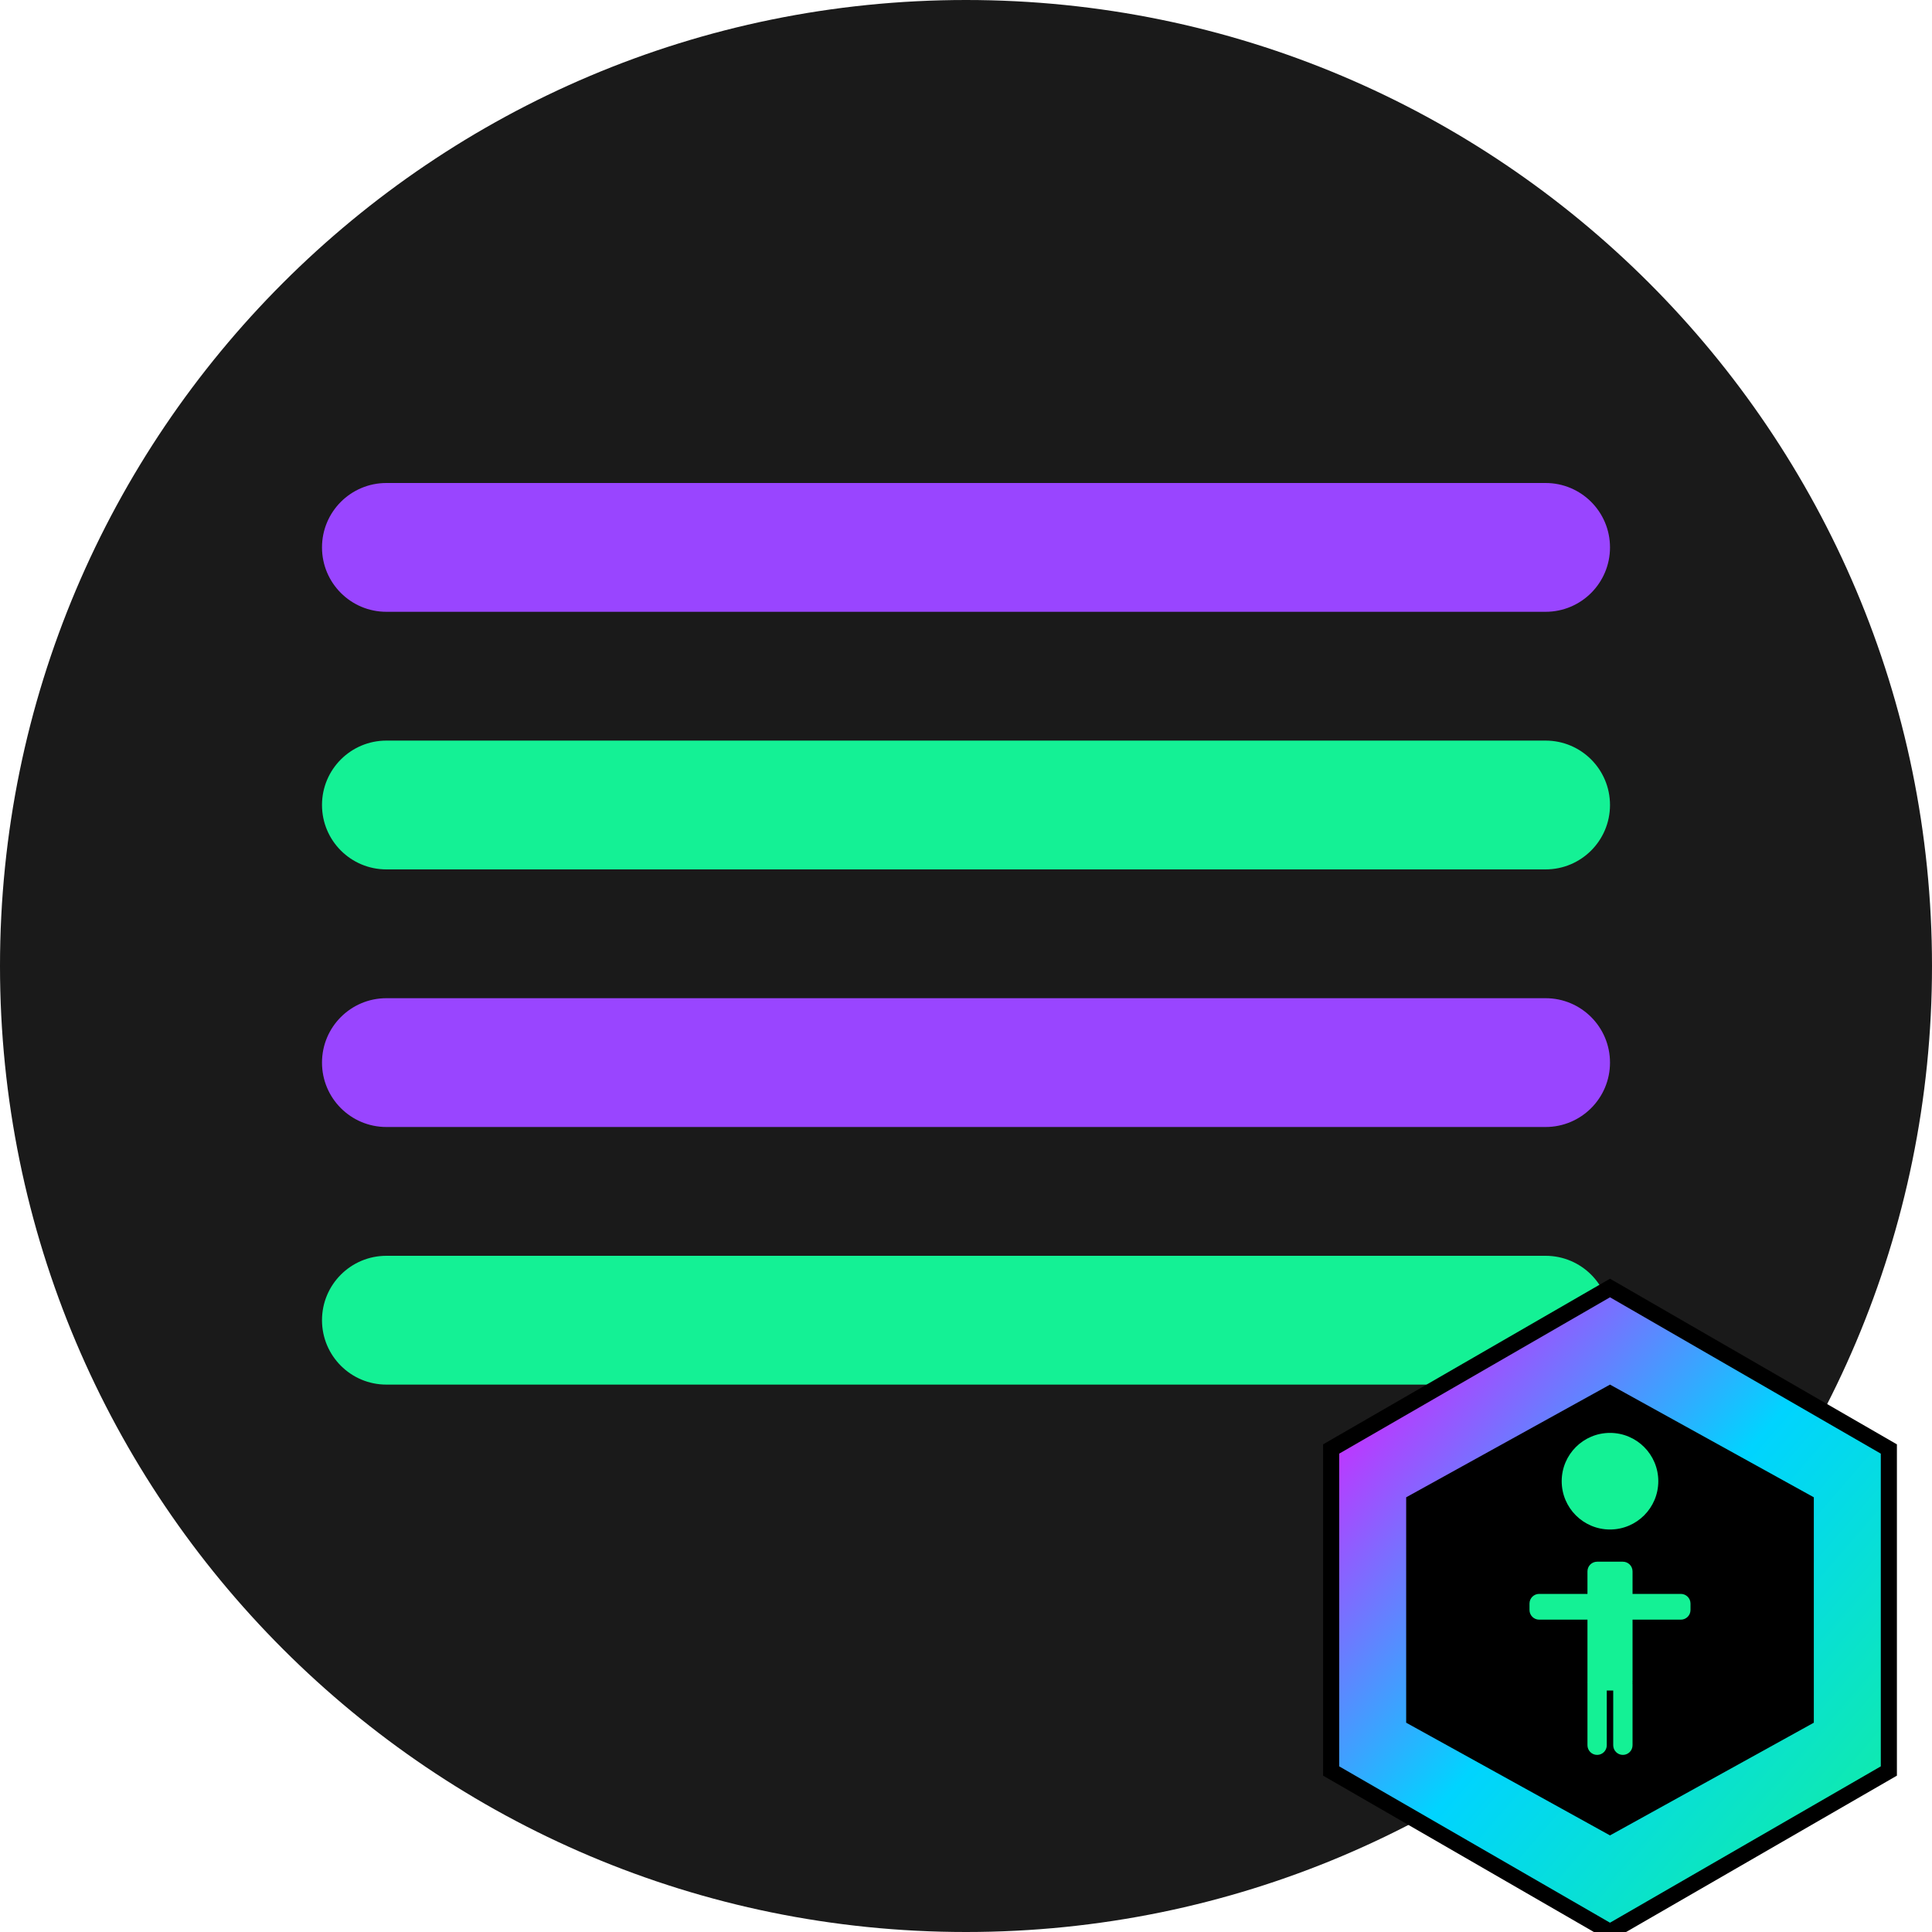
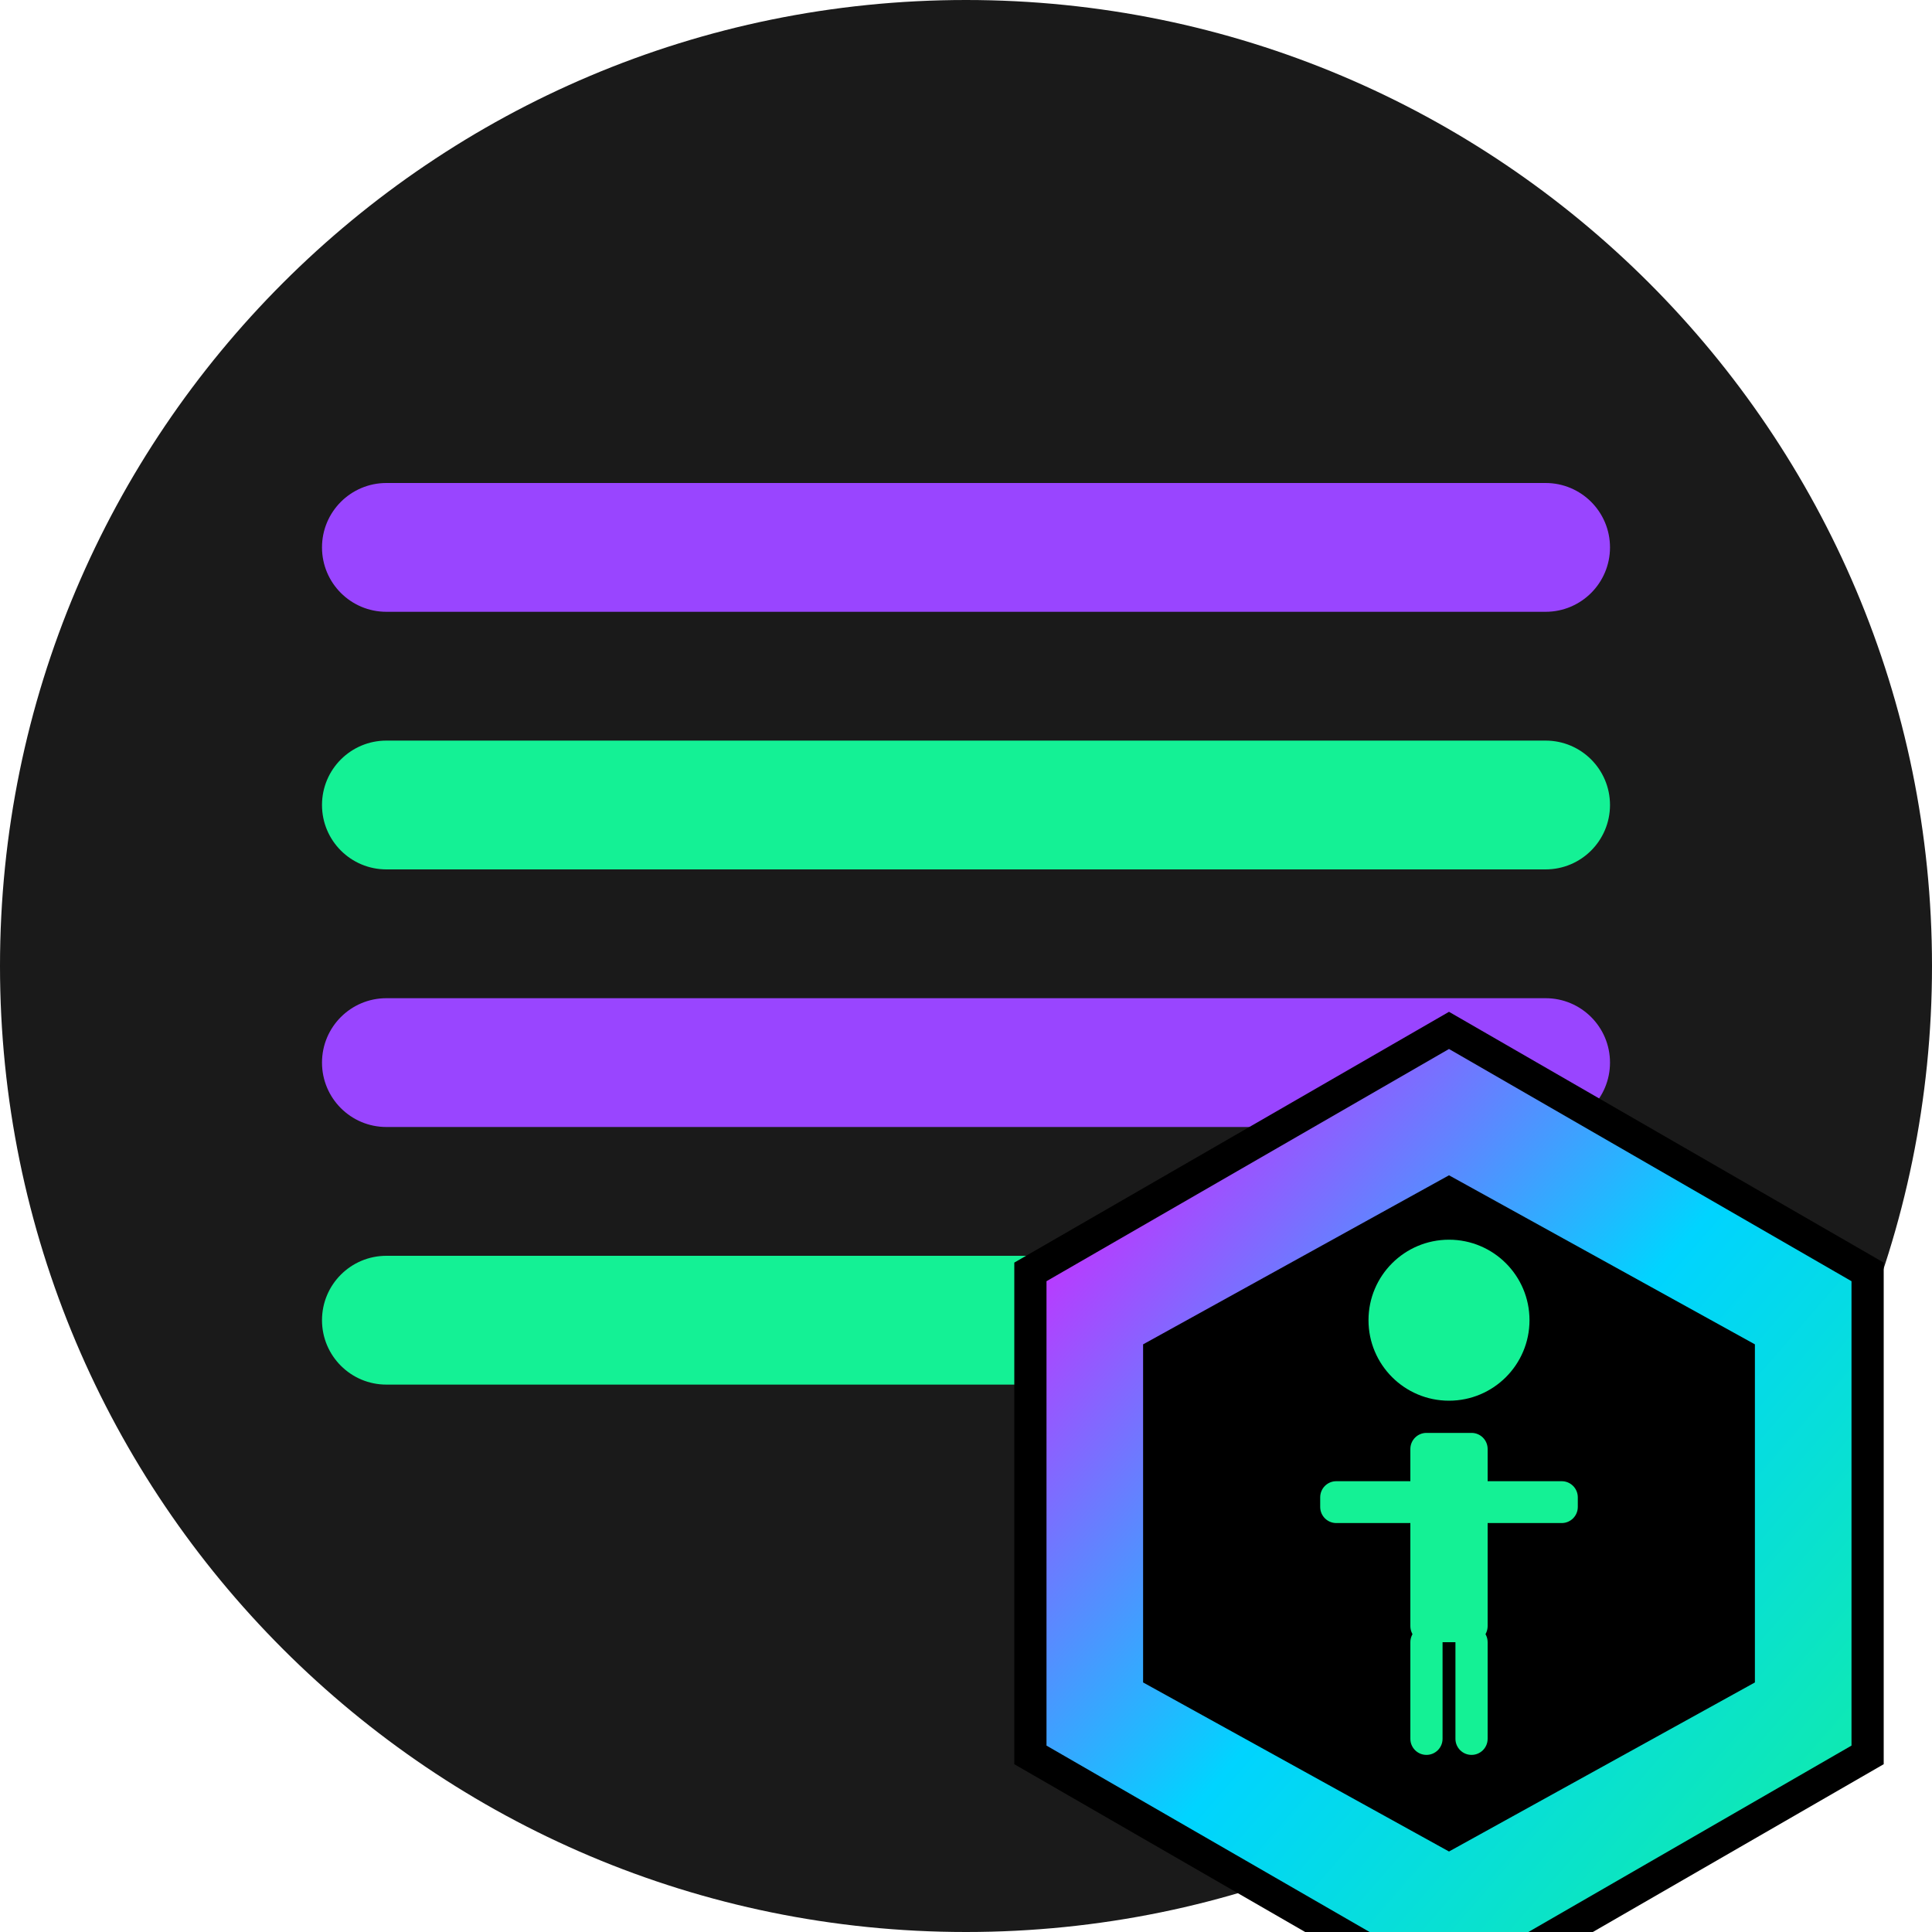
<svg xmlns="http://www.w3.org/2000/svg" width="60" height="60" viewBox="0 0 60 60" fill="none">
  <circle cx="30" cy="30" r="30" fill="#1a1a1a" />
  <g transform="translate(10, 15)">
    <path d="M2 0H38C39.105 0 40 0.895 40 2C40 3.105 39.105 4 38 4H2C0.895 4 0 3.105 0 2C0 0.895 0.895 0 2 0Z" fill="#9945FF" />
    <path d="M2 8H38C39.105 8 40 8.895 40 10C40 11.105 39.105 12 38 12H2C0.895 12 0 11.105 0 10C0 8.895 0.895 8 2 8Z" fill="#14F195" />
    <path d="M2 16H38C39.105 16 40 16.895 40 18C40 19.105 39.105 20 38 20H2C0.895 20 0 19.105 0 18C0 16.895 0.895 16 2 16Z" fill="#9945FF" />
    <path d="M2 24H38C39.105 24 40 24.895 40 26C40 27.105 39.105 28 38 28H2C0.895 28 0 27.105 0 26C0 24.895 0.895 24 2 24Z" fill="#14F195" />
  </g>
  <defs>
    <linearGradient id="checkhcGradient" x1="0%" y1="0%" x2="100%" y2="100%">
      <stop offset="0%" style="stop-color:#FF00FF;stop-opacity:1" />
      <stop offset="50%" style="stop-color:#00D4FF;stop-opacity:1" />
      <stop offset="100%" style="stop-color:#14F195;stop-opacity:1" />
    </linearGradient>
  </defs>
-   <g transform="translate(40, 40)">
-     <path d="M10 0L18.66 5L18.66 15L10 20L1.34 15L1.34 5Z" fill="url(#checkhcGradient)" stroke="#000" stroke-width="0.5" />
-     <path d="M10 3L16.33 6.5L16.33 13.5L10 17L3.67 13.5L3.67 6.5Z" fill="#000000" />
-     <g transform="translate(10, 10)">
-       <circle cx="0" cy="-4" r="1.5" fill="#14F195" />
-       <rect x="-0.7" y="-1.5" width="1.4" height="4" rx="0.3" fill="#14F195" />
-       <rect x="-2.5" y="-0.5" width="5" height="0.8" rx="0.3" fill="#14F195" />
-       <rect x="-0.7" y="2" width="0.6" height="2.5" rx="0.3" fill="#14F195" />
-       <rect x="0.1" y="2" width="0.6" height="2.5" rx="0.3" fill="#14F195" />
+   <g transform="translate(30, 32)">
+     <path d="M15 0L28 7.5L28 22.5L15 30L2 22.5L2 7.5Z" fill="url(#checkhcGradient)" stroke="#000" stroke-width="1" />
+     <path d="M15 4.5L24.5 9.75L24.5 20.25L15 25.5L5.5 20.25L5.5 9.75Z" fill="#000000" />
+     <g transform="translate(15, 15)">
+       <circle cx="0" cy="-6" r="2.5" fill="#14F195" />
+       <rect x="-1.2" y="-2.5" width="2.4" height="6.5" rx="0.5" fill="#14F195" />
+       <rect x="-4" y="-1" width="8" height="1.3" rx="0.5" fill="#14F195" />
+       <rect x="-1.2" y="3.5" width="1" height="4" rx="0.5" fill="#14F195" />
+       <rect x="0.2" y="3.5" width="1" height="4" rx="0.5" fill="#14F195" />
    </g>
  </g>
</svg>
